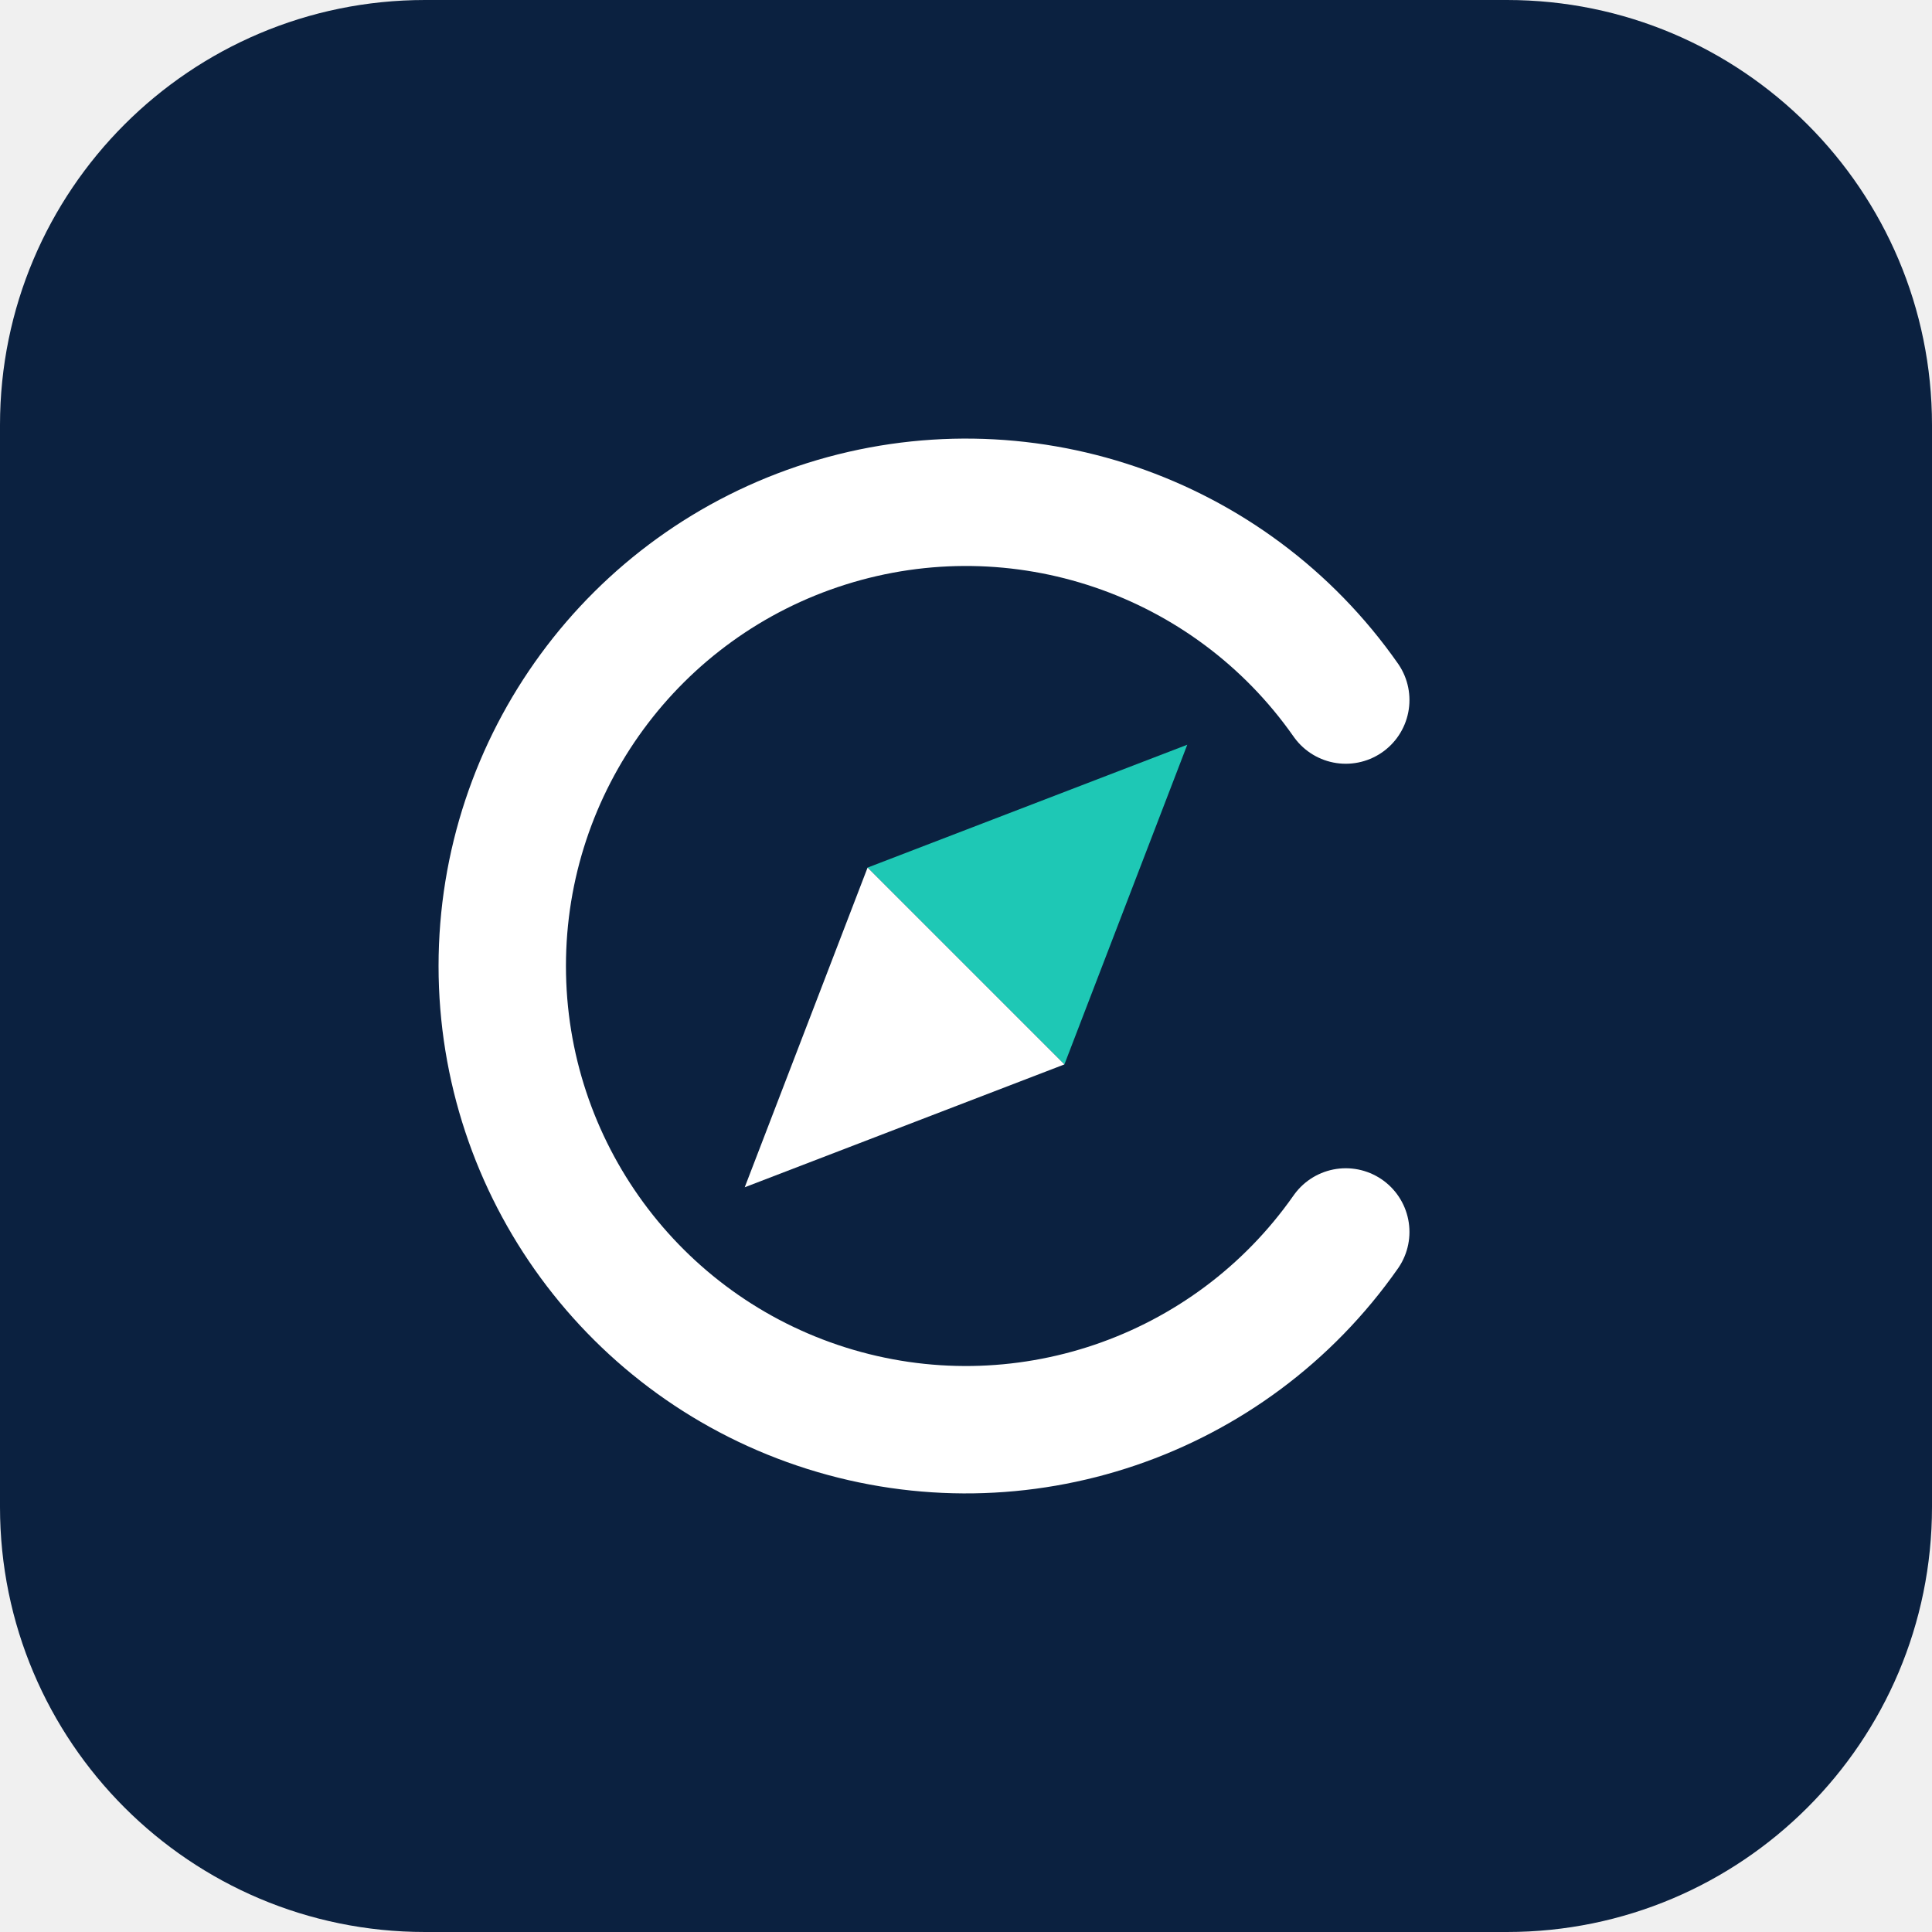
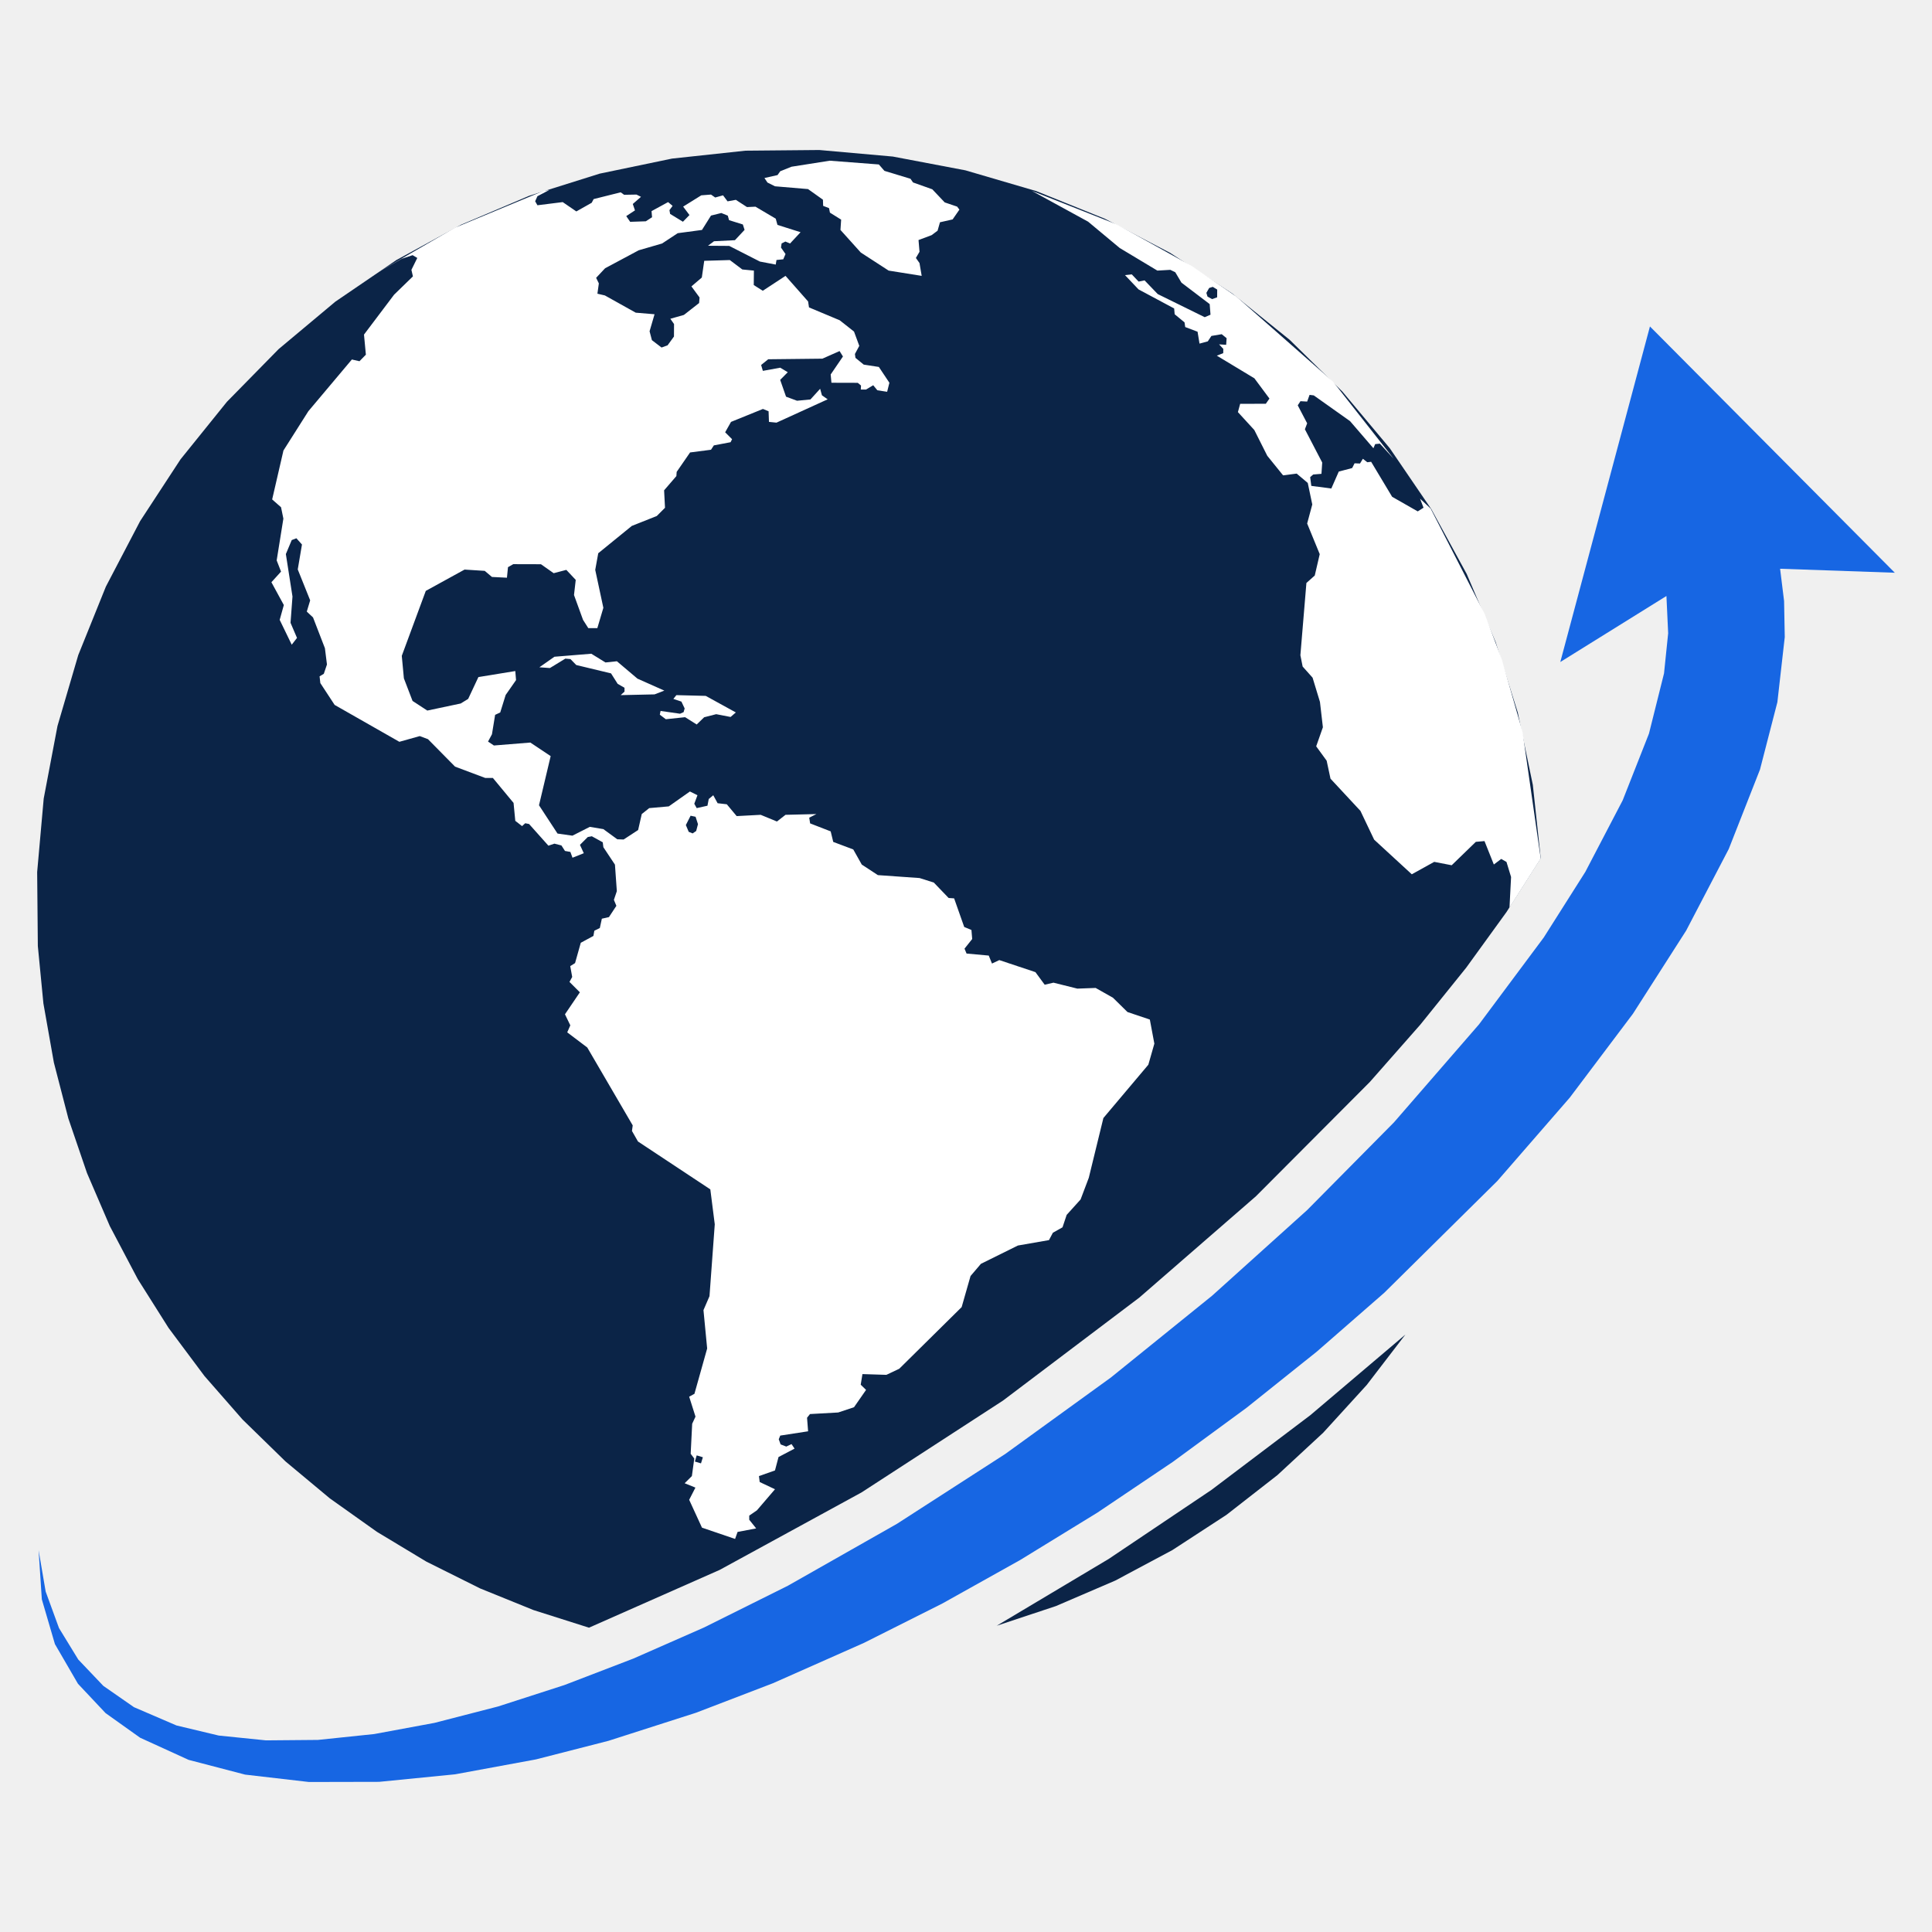
- <svg xmlns="http://www.w3.org/2000/svg" viewBox="0 0 64 64" width="64" height="64">
-   <rect width="64" height="64" rx="14.08" fill="#0B2140" />
-   <g transform="translate(12.8 12.8)">
-     <path d="M31.78 28.01A15.36 15.36 0 1 1 31.78 10.39" stroke="#FFFFFF" stroke-width="4.22" stroke-linecap="round" fill="none" />
-     <path d="M26.53 11.87L22.46 22.46L15.94 15.94Z" fill="#1EC8B5" />
-     <path d="M11.87 26.53L22.46 22.46L15.94 15.94Z" fill="#FFFFFF" />
+ <svg xmlns="http://www.w3.org/2000/svg" viewBox="-22.77 -91.92 1183.85 1183.85" width="1183.85" height="1183.85">
+   <g id="simbolo" transform="translate(460.87 460.87) scale(4.612388)">
+     <path fill="#0B2447" d="M99.83 -5.83 L98.78 -15.58 L96.78 -25.19 L93.84 -34.55 L90 -43.59 L85.3 -52.2 L79.77 -60.31 L73.47 -67.84 L66.47 -74.71 L58.83 -80.87 L50.62 -86.24 L41.92 -90.79 L32.82 -94.46 L23.4 -97.22 L13.76 -99.05 L3.99 -99.92 L-5.83 -99.83 L-15.58 -98.78 L-25.19 -96.78 L-34.55 -93.84 L-43.59 -90 L-52.2 -85.3 L-60.31 -79.77 L-67.84 -73.47 L-74.71 -66.47 L-80.87 -58.83 L-86.24 -50.62 L-90.79 -41.92 L-94.46 -32.82 L-97.22 -23.4 L-99.05 -13.76 L-99.92 -3.99 L-99.83 5.83 L-99.09 13.46 L-97.7 21.31 L-95.78 28.73 L-93.3 35.99 L-90.27 43.03 L-86.55 50.09 L-82.46 56.57 L-77.69 62.96 L-72.64 68.73 L-66.93 74.3 L-61.04 79.21 L-54.79 83.65 L-48.22 87.61 L-41.08 91.17 L-33.98 94.05 L-26.61 96.39 L-9.24 88.71 L9.6 78.42 L28.39 66.22 L46.51 52.53 L61.99 39.08 L77.12 23.9 L83.84 16.27 L89.92 8.72 L95.28 1.32ZM27.56 96.13 L35.42 93.52 L43.31 90.13 L50.88 86.09 L58.08 81.4 L64.85 76.12 L70.93 70.49 L76.71 64.15 L81.85 57.45 L69.22 68.16 L56.08 78.09 L42.43 87.26Z" />
+     <path fill="#FFFFFF" d="M-3.3 -96.2 L-2.9 -95.6 L-1.9 -95.1 L2.49 -94.73 L4.47 -93.32 L4.5 -92.5 L5.28 -92.2 L5.4 -91.6 L6.89 -90.67 L6.8 -89.3 L9.5 -86.3 L13.2 -83.9 L17.59 -83.2 L17.3 -84.9 L16.82 -85.58 L17.3 -86.4 L17.17 -87.96 L18.91 -88.61 L19.7 -89.2 L20.02 -90.32 L21.7 -90.7 L22.6 -92 L22.3 -92.4 L20.65 -92.96 L19 -94.7 L16.44 -95.61 L16.1 -96.1 L12.64 -97.15 L11.9 -98 L5.38 -98.5 L0.3 -97.7 L-1.2 -97.1 L-1.56 -96.59ZM43.9 -86.9 L48.9 -83.9 L50.62 -84 L51.28 -83.68 L52.1 -82.3 L55.85 -79.45 L55.96 -78.04 L55.19 -77.71 L48.95 -80.78 L47.2 -82.6 L46.41 -82.44 L45.5 -83.4 L44.6 -83.3 L46.4 -81.4 L51.13 -78.87 L51.2 -78.1 L52.51 -77.02 L52.6 -76.4 L54.24 -75.78 L54.5 -74.2 L55.6 -74.5 L56.08 -75.22 L57.45 -75.45 L58.1 -74.92 L58.04 -74.04 L57.1 -74.1 L57.66 -73.5 L57.65 -72.93 L56.8 -72.6 L61.79 -69.59 L63.79 -66.9 L63.31 -66.21 L59.9 -66.2 L59.6 -65.1 L61.78 -62.72 L63.5 -59.3 L65.6 -56.7 L67.41 -56.93 L68.88 -55.69 L69.48 -52.83 L68.8 -50.3 L70.47 -46.23 L69.81 -43.39 L68.7 -42.4 L67.9 -32.8 L68.2 -31.3 L69.52 -29.82 L70.5 -26.6 L70.89 -23.23 L70 -20.7 L71.39 -18.79 L71.9 -16.4 L75.88 -12.12 L77.7 -8.3 L82.7 -3.7 L85.68 -5.35 L88 -4.9 L91.21 -8.01 L92.36 -8.11 L93.6 -5 L94.58 -5.74 L95.28 -5.34 L95.89 -3.34 L95.68 0.73 L99.83 -5.79 L97.42 -22.58 L94.67 -32.22 L92.39 -38.27 L85.21 -52.28 L83.8 -53.6 L84.26 -52.4 L83.49 -51.91 L80.09 -53.85 L77.3 -58.5 L76.79 -58.44 L76.2 -58.9 L75.82 -58.27 L75.1 -58.3 L74.78 -57.67 L73 -57.2 L72.01 -54.95 L69.35 -55.3 L69.2 -56.46 L69.6 -56.81 L70.7 -56.9 L70.8 -58.4 L68.5 -62.82 L68.8 -63.61 L67.55 -66 L67.91 -66.55 L68.8 -66.5 L69.12 -67.39 L69.68 -67.32 L74.5 -63.9 L77.6 -60.3 L77.84 -60.85 L78.46 -60.91 L80.29 -58.91 L72.25 -69.14 L59.42 -80.43 L53.5 -84.49 L43.56 -90.01 L32.21 -94.5 L39.7 -90.4ZM55.78 -81.59 L56.26 -81.74 L56.85 -81.38 L56.84 -80.35 L56.17 -80.11 L55.56 -80.45 L55.41 -80.94ZM-29.75 -32.35 L-29.07 -32.29 L-28.3 -31.5 L-23.68 -30.39 L-22.8 -29 L-21.89 -28.48 L-21.89 -27.97 L-22.4 -27.5 L-17.9 -27.6 L-16.6 -28.1 L-20.17 -29.69 L-22.9 -32 L-24.42 -31.84 L-26.3 -33 L-31.2 -32.6 L-33.2 -31.2 L-31.8 -31.1ZM-13.84 -24.57 L-12.3 -23.6 L-11.31 -24.56 L-9.71 -24.97 L-7.8 -24.6 L-7.1 -25.2 L-11.1 -27.4 L-15 -27.5 L-15.4 -27 L-14.33 -26.64 L-13.9 -25.73 L-14.04 -25.24 L-14.51 -25.03 L-17.1 -25.4 L-17.2 -24.9 L-16.4 -24.3ZM-67.15 -39.47 L-67.7 -37.5 L-66.1 -34.2 L-65.4 -35.1 L-66.26 -37.11 L-66 -40.6 L-66.88 -46.24 L-66.1 -48.1 L-65.48 -48.34 L-64.74 -47.51 L-65.3 -44.2 L-63.65 -40.09 L-64.1 -38.6 L-63.27 -37.82 L-61.69 -33.73 L-61.42 -31.57 L-61.84 -30.33 L-62.4 -30 L-62.3 -29.1 L-60.4 -26.2 L-51.8 -21.3 L-49.09 -22.06 L-48 -21.65 L-44.4 -18 L-40.4 -16.5 L-39.38 -16.5 L-36.63 -13.18 L-36.4 -10.8 L-35.5 -10.1 L-35.08 -10.48 L-34.57 -10.38 L-32 -7.5 L-31.2 -7.77 L-30.27 -7.53 L-29.8 -6.8 L-29.08 -6.67 L-28.8 -5.9 L-27.3 -6.5 L-27.81 -7.61 L-26.77 -8.65 L-26.23 -8.75 L-24.78 -7.95 L-24.7 -7.3 L-23.16 -4.98 L-22.91 -1.46 L-23.3 -0.3 L-22.97 0.49 L-23.96 1.99 L-24.9 2.2 L-25.17 3.44 L-25.9 3.8 L-26.02 4.49 L-27.7 5.4 L-28.46 8.1 L-29.1 8.5 L-28.84 9.94 L-29.2 10.6 L-27.82 11.98 L-29.8 14.9 L-29.09 16.37 L-29.5 17.3 L-26.84 19.31 L-20.8 29.66 L-20.9 30.4 L-20.1 31.8 L-10.49 38.16 L-9.9 42.8 L-10.6 52.35 L-11.4 54.2 L-10.91 59.3 L-12.6 65.32 L-13.3 65.7 L-12.46 68.35 L-12.9 69.3 L-13.1 73.29 L-12.62 73.92 L-12.94 76.25 L-13.9 77.2 L-12.47 77.78 L-13.3 79.4 L-11.6 83.1 L-7.2 84.6 L-6.87 83.67 L-4.4 83.2 L-5.32 82.05 L-5.32 81.5 L-4.3 80.8 L-1.9 78 L-3.93 77.04 L-4.03 76.25 L-1.9 75.5 L-1.43 73.72 L0.7 72.6 L0.3 72 L-0.4 72.33 L-1.15 72.04 L-1.4 71.36 L-1.2 70.87 L2.5 70.3 L2.36 68.5 L2.75 68.01 L6.5 67.8 L8.6 67.1 L10.2 64.8 L9.49 64.11 L9.72 62.7 L12.9 62.8 L14.61 61.99 L22.9 53.8 L24.08 49.67 L25.46 48.05 L30.37 45.62 L34.5 44.9 L35.02 43.92 L36.3 43.2 L36.85 41.55 L38.7 39.5 L39.79 36.62 L41.73 28.68 L47.7 21.6 L48.5 18.8 L47.9 15.6 L44.93 14.6 L43 12.7 L40.7 11.4 L38.27 11.49 L35.1 10.7 L33.93 10.97 L32.7 9.3 L27.9 7.7 L26.93 8.16 L26.5 7.1 L23.55 6.83 L23.28 6.18 L24.3 4.9 L24.2 3.7 L23.24 3.3 L21.9 -0.5 L21.17 -0.55 L19.2 -2.6 L17.31 -3.2 L11.77 -3.59 L9.63 -4.99 L8.5 -7 L5.84 -8 L5.5 -9.4 L2.77 -10.46 L2.65 -11.22 L3.6 -11.7 L-0.5 -11.6 L-1.64 -10.71 L-3.8 -11.6 L-6.99 -11.43 L-8.3 -13 L-9.52 -13.14 L-10.1 -14.2 L-10.7 -13.7 L-10.87 -12.81 L-12.3 -12.49 L-12.62 -13.07 L-12.2 -14.2 L-13.2 -14.7 L-16.01 -12.72 L-18.61 -12.49 L-19.6 -11.7 L-20.08 -9.58 L-22.01 -8.32 L-22.85 -8.35 L-24.7 -9.7 L-26.5 -10 L-28.81 -8.83 L-30.79 -9.11 L-33.25 -12.87 L-31.7 -19.4 L-34.4 -21.2 L-39.24 -20.81 L-40.02 -21.33 L-39.5 -22.3 L-39.08 -24.88 L-38.4 -25.2 L-37.68 -27.52 L-36.3 -29.5 L-36.4 -30.7 L-41.3 -29.9 L-42.66 -27 L-43.65 -26.39 L-48.09 -25.45 L-50.05 -26.73 L-51.2 -29.73 L-51.48 -32.72 L-48.29 -41.35 L-43.14 -44.18 L-40.46 -44.01 L-39.5 -43.2 L-37.51 -43.1 L-37.37 -44.5 L-36.67 -44.9 L-32.99 -44.89 L-31.3 -43.7 L-29.62 -44.14 L-28.37 -42.81 L-28.6 -40.8 L-27.4 -37.5 L-26.7 -36.4 L-25.5 -36.4 L-24.7 -39.1 L-25.78 -44.14 L-25.38 -46.35 L-20.92 -49.98 L-17.6 -51.3 L-16.51 -52.39 L-16.63 -54.71 L-15 -56.6 L-14.96 -57.16 L-13.18 -59.74 L-10.4 -60.1 L-10.02 -60.68 L-7.8 -61.1 L-7.6 -61.5 L-8.52 -62.42 L-7.74 -63.8 L-3.5 -65.52 L-2.75 -65.21 L-2.7 -63.8 L-1.7 -63.7 L5.1 -66.8 L4.34 -67.33 L4.1 -68.2 L2.81 -66.78 L1.03 -66.61 L-0.43 -67.15 L-1.21 -69.38 L-0.2 -70.4 L-1.2 -71 L-3.51 -70.58 L-3.74 -71.36 L-2.8 -72.12 L4.4 -72.2 L6.68 -73.21 L7.13 -72.49 L5.5 -70.1 L5.6 -69 L9.1 -68.99 L9.53 -68.63 L9.5 -68.1 L10.2 -68.1 L11.15 -68.67 L11.7 -68 L13 -67.8 L13.3 -69 L11.9 -71.1 L9.89 -71.41 L8.79 -72.31 L8.72 -72.82 L9.3 -73.9 L8.6 -75.8 L6.7 -77.3 L2.62 -79.01 L2.5 -79.8 L-0.5 -83.2 L-3.52 -81.22 L-4.72 -81.98 L-4.7 -83.9 L-6.24 -84.05 L-7.9 -85.3 L-11.3 -85.2 L-11.62 -82.98 L-13 -81.8 L-11.92 -80.33 L-11.98 -79.59 L-14 -78.01 L-15.8 -77.5 L-15.31 -76.8 L-15.32 -75.14 L-16.17 -73.97 L-16.97 -73.68 L-18.25 -74.66 L-18.56 -75.84 L-17.9 -78.1 L-20.4 -78.31 L-24.5 -80.6 L-25.49 -80.83 L-25.3 -82.2 L-25.66 -82.94 L-24.47 -84.21 L-20 -86.6 L-16.9 -87.5 L-14.82 -88.87 L-11.6 -89.3 L-10.4 -91.21 L-9.03 -91.55 L-8.17 -91.2 L-8 -90.6 L-6.17 -90.03 L-5.94 -89.31 L-7.22 -87.94 L-10 -87.8 L-10.8 -87.2 L-7.98 -87.18 L-3.9 -85.1 L-1.8 -84.7 L-1.7 -85.31 L-0.8 -85.4 L-0.5 -86.1 L-1.1 -86.96 L-1.02 -87.51 L-0.52 -87.76 L0.1 -87.5 L1.5 -89 L-1.57 -89.97 L-1.8 -90.8 L-4.49 -92.39 L-5.62 -92.34 L-7.1 -93.3 L-8.2 -93.1 L-8.8 -93.9 L-9.84 -93.61 L-10.4 -94 L-11.69 -93.9 L-14.1 -92.4 L-13.26 -91.28 L-14.13 -90.39 L-15.83 -91.43 L-15.92 -91.93 L-15.5 -92.5 L-16.1 -93 L-18.3 -91.8 L-18.23 -90.99 L-19.06 -90.45 L-21.14 -90.38 L-21.66 -91.14 L-20.5 -91.9 L-20.79 -92.75 L-19.7 -93.7 L-20.3 -94 L-21.94 -93.97 L-22.4 -94.3 L-25.99 -93.4 L-26.25 -92.91 L-28.29 -91.76 L-30.1 -93 L-33.46 -92.58 L-33.76 -93.11 L-33.46 -93.78 L-31.9 -94.6 L-32.61 -94.5 L-44.41 -89.6 L-55.44 -83.21 L-51.48 -85.47 L-50.04 -85.95 L-49.42 -85.58 L-50.2 -84 L-50 -83.13 L-52.5 -80.7 L-56.5 -75.4 L-56.25 -72.73 L-57.1 -71.86 L-58.11 -72.09 L-63.89 -65.22 L-67.2 -60 L-68.7 -53.5 L-67.52 -52.46 L-67.21 -50.95 L-68.1 -45.4 L-67.52 -43.91 L-68.8 -42.5ZM-12.54 74.32 L-12.3 73.5 L-11.48 73.75 L-11.73 74.56ZM-13.11 -11.48 L-12.45 -11.34 L-12.13 -10.36 L-12.37 -9.45 L-12.84 -9.13 L-13.36 -9.34 L-13.74 -10.24Z" />
+     <path fill="#1766E3" d="M-99.73 86.09 L-99.3 92.62 L-97.56 98.57 L-94.5 103.84 L-90.83 107.74 L-86.24 111.01 L-79.8 113.95 L-72.29 115.91 L-63.82 116.89 L-54.49 116.87 L-44.4 115.87 L-33.66 113.89 L-24.02 111.42 L-12.39 107.69 L-2.17 103.77 L9.92 98.41 L20.33 93.18 L30.69 87.39 L40.94 81.1 L50.97 74.35 L60.72 67.2 L70.1 59.7 L79.04 51.9 L94.06 37.05 L103.69 25.97 L112.08 14.83 L119.15 3.78 L124.81 -7.06 L128.96 -17.62 L131.27 -26.57 L132.25 -35.21 L132.16 -40 L131.63 -44.29 L146.87 -43.76 L114.34 -76.48 L102.43 -31.9 L116.53 -40.67 L116.76 -35.72 L116.21 -30.39 L114.21 -22.39 L110.72 -13.53 L105.75 -4.01 L100.23 4.7 L91.63 16.24 L80.33 29.26 L68.79 40.92 L56.18 52.28 L42.73 63.15 L28.68 73.32 L14.29 82.6 L-0.19 90.82 L-11.34 96.37 L-20.73 100.5 L-29.87 104.01 L-38.7 106.86 L-47.15 109.04 L-55.14 110.52 L-62.62 111.3 L-69.52 111.36 L-75.8 110.72 L-81.41 109.38 L-87.06 106.95 L-91.13 104.12 L-94.46 100.62 L-97.02 96.44 L-98.79 91.59Z" />
  </g>
</svg>
